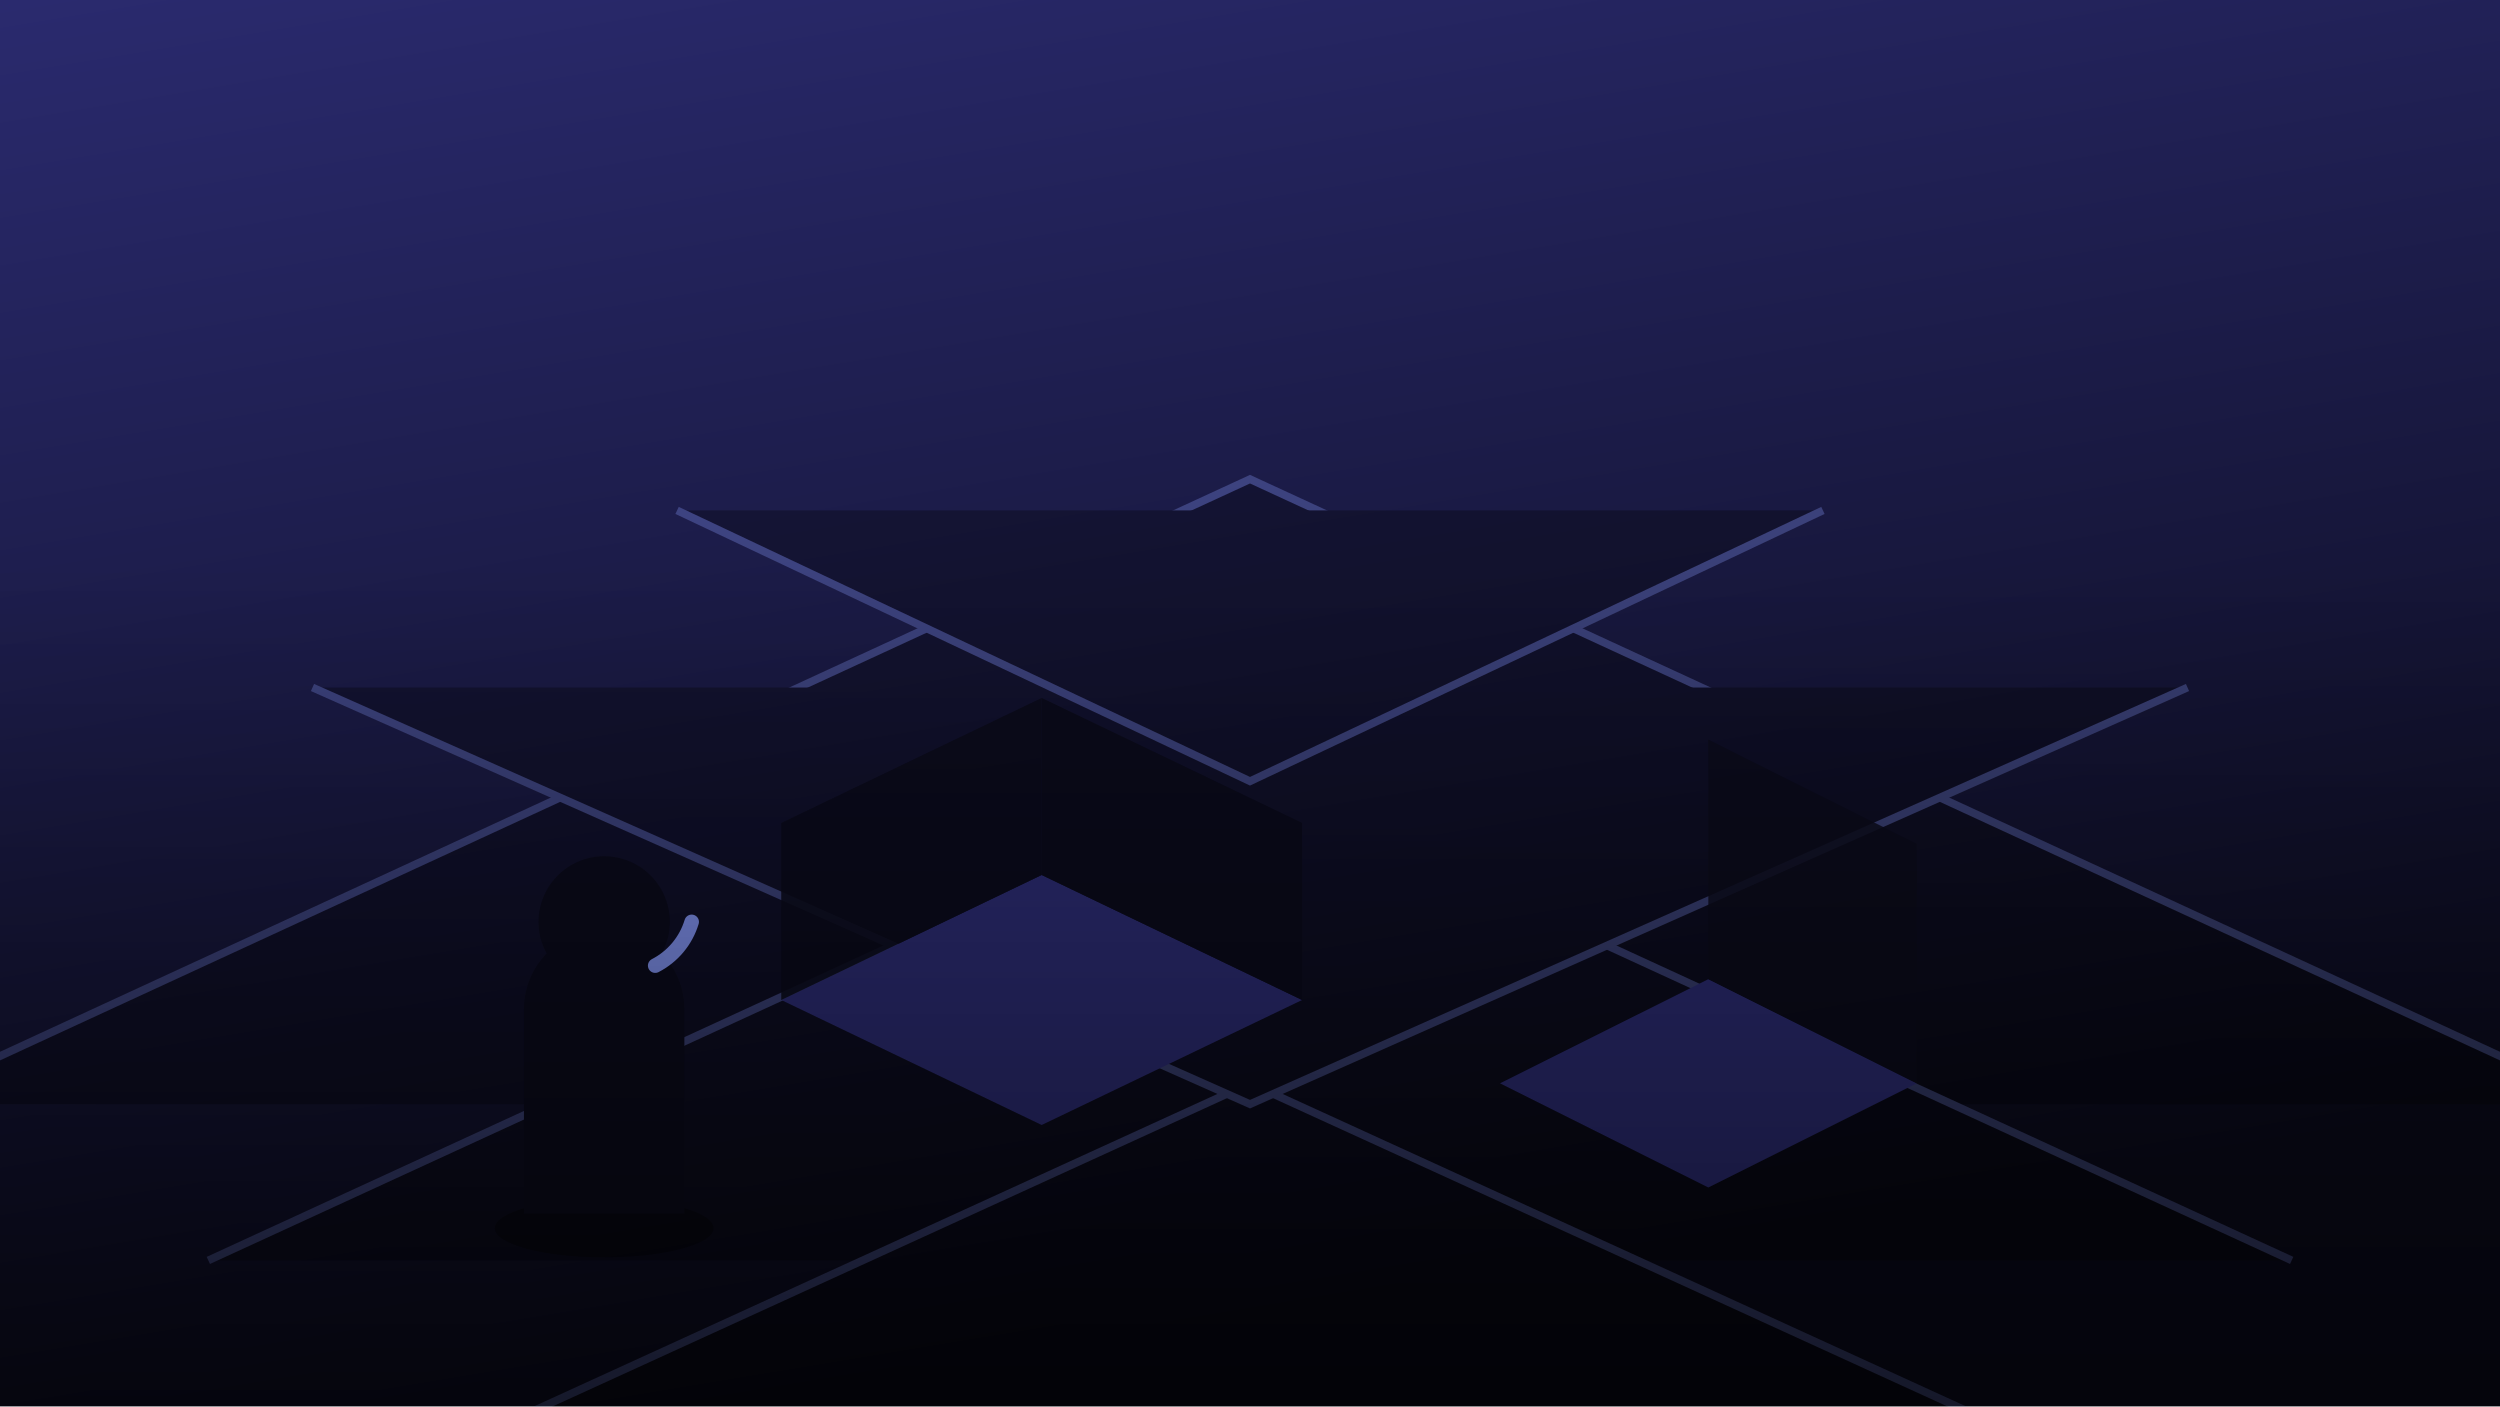
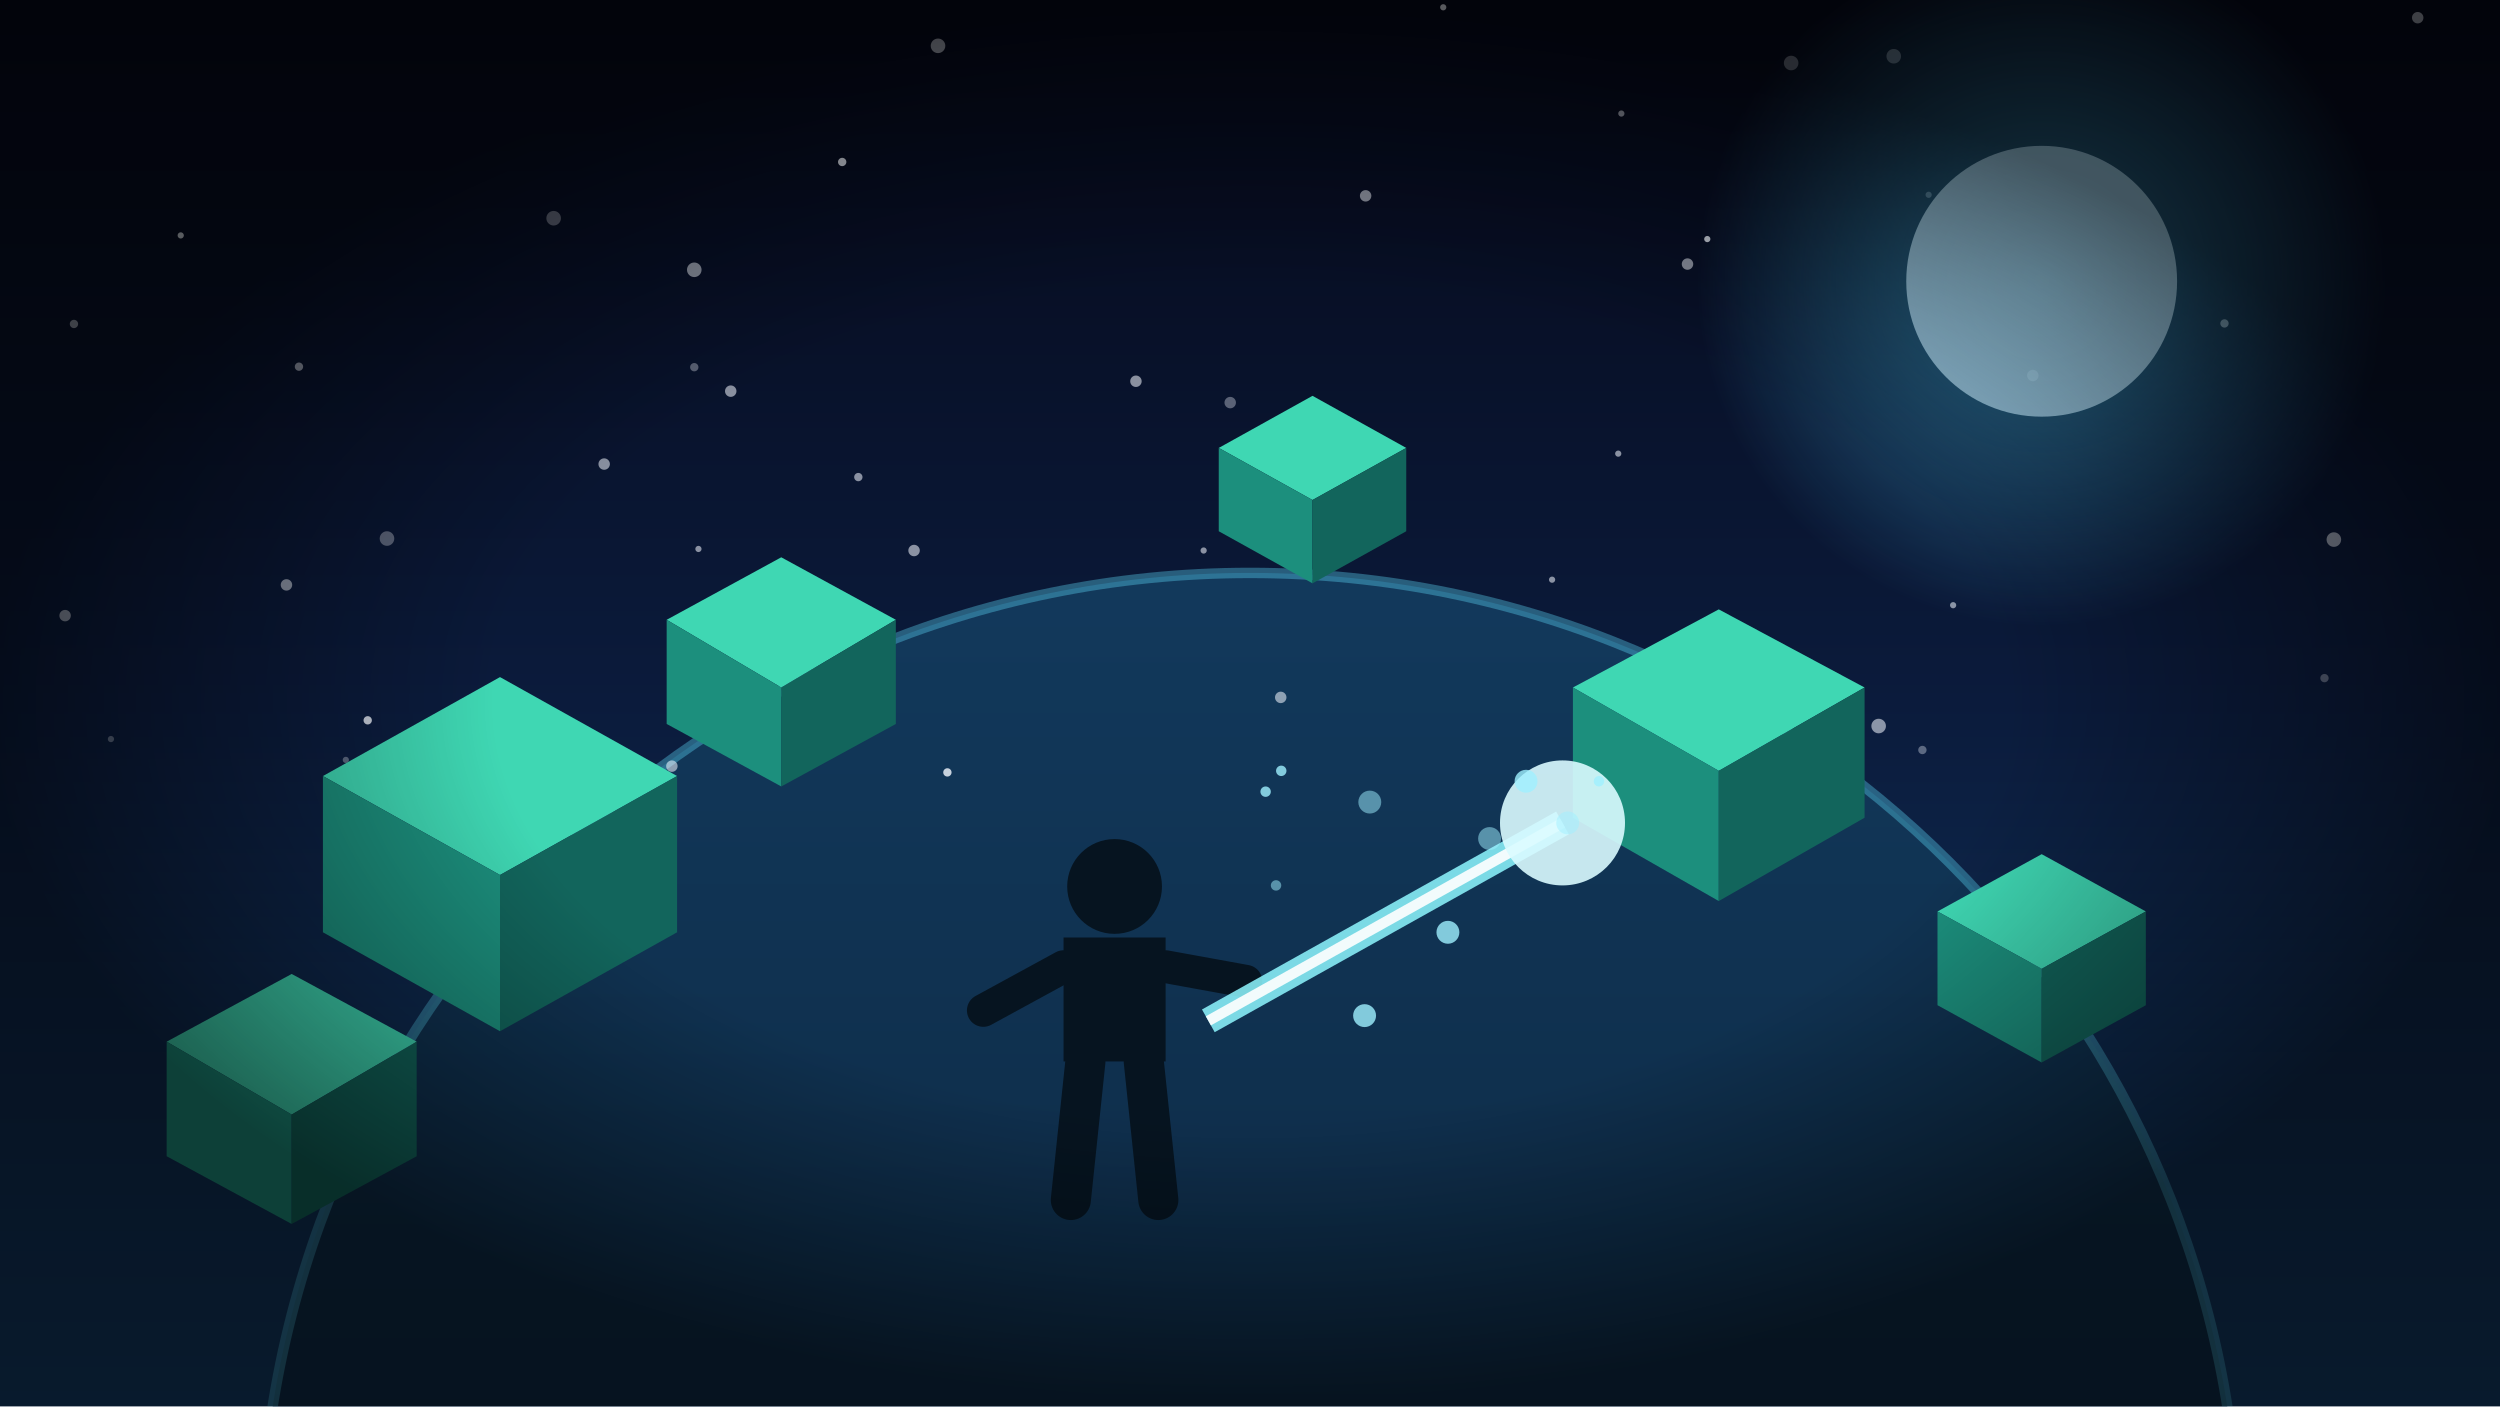
<svg xmlns="http://www.w3.org/2000/svg" aria-hidden="true" class="poster-art" preserveAspectRatio="xMidYMid slice" viewBox="0 0 480 270">
  <defs>
-     <linearGradient id="skp5__5_top-rated" x1="0" x2="0.3" y1="0" y2="1">
-       <stop offset="0" stop-color="#2a2a6e" />
-       <stop offset="1" stop-color="#0a0a1a" />
+     <linearGradient id="a5sky" x1="0" y1="0" x2="0" y2="1">
+       <stop offset="0" stop-color="#050818" />
+       <stop offset="0.5" stop-color="#0b1b3c" />
+       <stop offset="1" stop-color="#123a63" />
    </linearGradient>
-     <radialGradient id="glp5__5_top-rated">
-       <stop offset="0" stop-color="#8b9dff" stop-opacity="0.85" />
-       <stop offset="1" stop-color="#8b9dff" stop-opacity="0" />
+     <radialGradient id="a5planet" cx="50%" cy="50%" r="50%">
+       <stop offset="0" stop-color="#4fd1ff" stop-opacity="0.55" />
+       <stop offset="1" stop-color="#4fd1ff" stop-opacity="0" />
    </radialGradient>
-     <linearGradient id="vgp5__5_top-rated" x1="0" x2="0" y1="0" y2="1">
-       <stop offset="0.4" stop-color="#000" stop-opacity="0" />
+     <linearGradient id="a5ground" x1="0" y1="0" x2="0" y2="1">
+       <stop offset="0" stop-color="#12395c" />
+       <stop offset="1" stop-color="#071626" />
+     </linearGradient>
+     <radialGradient id="a5vig" cx="50%" cy="50%" r="50%">
+       <stop offset="0" stop-color="#000" stop-opacity="0" />
+       <stop offset="0.6" stop-color="#000" stop-opacity="0" />
      <stop offset="1" stop-color="#000" stop-opacity="0.55" />
-     </linearGradient>
+     </radialGradient>
  </defs>
-   <rect fill="url(#skp5__5_top-rated)" height="270" width="480" />
-   <g opacity="0.3" stroke="#8b9dff" stroke-width="1.5">
-     <path d="M-20 212 240 92l260 120" />
-     <path d="M40 242 240 150l200 92" />
-     <path d="M100 272 240 208l140 64" />
-     <path d="M60 132 240 212l180-80" />
-     <path d="M130 98 240 150l110-52" />
+   <rect width="480" height="270" fill="url(#a5sky)" />
+   <circle cx="240" cy="300" r="190" fill="url(#a5ground)" />
+   <circle cx="240" cy="300" r="190" fill="none" stroke="#5fe0ff" stroke-width="2" opacity="0.35" />
+   <circle cx="298.0" cy="111.3" r="0.6" fill="#f4f7ff" opacity="0.55" />
+   <circle cx="370.3" cy="37.4" r="0.6" fill="#f4f7ff" opacity="0.35" />
+   <circle cx="57.4" cy="70.4" r="0.8" fill="#f4f7ff" opacity="0.55" />
+   <circle cx="260.7" cy="86.1" r="0.6" fill="#f4f7ff" opacity="0.8" />
+   <circle cx="106.3" cy="41.9" r="1.4" fill="#f4f7ff" opacity="0.35" />
+   <circle cx="363.6" cy="10.8" r="1.4" fill="#f4f7ff" opacity="0.35" />
+   <circle cx="66.4" cy="145.9" r="0.6" fill="#f4f7ff" opacity="0.35" />
+   <circle cx="369.1" cy="144.0" r="0.8" fill="#f4f7ff" opacity="0.35" />
+   <circle cx="140.6" cy="144.2" r="0.8" fill="#f4f7ff" opacity="0.35" />
+   <circle cx="448.1" cy="103.6" r="1.4" fill="#f4f7ff" opacity="0.55" />
+   <circle cx="14.2" cy="62.2" r="0.8" fill="#f4f7ff" opacity="0.55" />
+   <circle cx="34.7" cy="45.2" r="0.6" fill="#f4f7ff" opacity="0.8" />
+   <circle cx="324.0" cy="50.7" r="1.1" fill="#f4f7ff" opacity="0.55" />
+   <circle cx="390.3" cy="72.1" r="1.1" fill="#f4f7ff" opacity="0.35" />
+   <circle cx="231.1" cy="105.7" r="0.6" fill="#f4f7ff" opacity="0.55" />
+   <circle cx="464.2" cy="3.4" r="1.1" fill="#f4f7ff" opacity="0.55" />
+   <circle cx="12.5" cy="118.2" r="1.1" fill="#f4f7ff" opacity="0.55" />
+   <circle cx="277.1" cy="1.4" r="0.6" fill="#f4f7ff" opacity="0.8" />
+   <circle cx="89.4" cy="143.3" r="0.8" fill="#f4f7ff" opacity="0.35" />
+   <circle cx="360.7" cy="139.4" r="1.4" fill="#f4f7ff" opacity="0.55" />
+   <circle cx="245.9" cy="133.9" r="1.1" fill="#f4f7ff" opacity="0.55" />
+   <circle cx="55.0" cy="112.3" r="1.1" fill="#f4f7ff" opacity="0.55" />
+   <circle cx="21.3" cy="141.9" r="0.6" fill="#f4f7ff" opacity="0.35" />
+   <circle cx="164.8" cy="91.6" r="0.8" fill="#f4f7ff" opacity="0.55" />
+   <circle cx="134.1" cy="105.4" r="0.6" fill="#f4f7ff" opacity="0.55" />
+   <circle cx="327.8" cy="45.9" r="0.6" fill="#f4f7ff" opacity="0.8" />
+   <circle cx="74.3" cy="103.4" r="1.4" fill="#f4f7ff" opacity="0.35" />
+   <circle cx="343.9" cy="12.1" r="1.4" fill="#f4f7ff" opacity="0.35" />
+   <circle cx="116.0" cy="89.1" r="1.1" fill="#f4f7ff" opacity="0.55" />
+   <circle cx="311.3" cy="21.8" r="0.6" fill="#f4f7ff" opacity="0.55" />
+   <circle cx="161.7" cy="31.1" r="0.8" fill="#f4f7ff" opacity="0.8" />
+   <circle cx="427.1" cy="62.1" r="0.8" fill="#f4f7ff" opacity="0.55" />
+   <circle cx="180.1" cy="8.8" r="1.4" fill="#f4f7ff" opacity="0.55" />
+   <circle cx="70.6" cy="138.3" r="0.8" fill="#f4f7ff" opacity="0.8" />
+   <circle cx="218.1" cy="73.2" r="1.1" fill="#f4f7ff" opacity="0.55" />
+   <circle cx="133.3" cy="70.5" r="0.8" fill="#f4f7ff" opacity="0.35" />
+   <circle cx="181.9" cy="148.3" r="0.8" fill="#f4f7ff" opacity="0.8" />
+   <circle cx="446.3" cy="130.2" r="0.8" fill="#f4f7ff" opacity="0.35" />
+   <circle cx="236.2" cy="77.3" r="1.1" fill="#f4f7ff" opacity="0.35" />
+   <circle cx="375.0" cy="116.2" r="0.6" fill="#f4f7ff" opacity="0.55" />
+   <circle cx="175.5" cy="105.7" r="1.1" fill="#f4f7ff" opacity="0.55" />
+   <circle cx="129.0" cy="147.1" r="1.1" fill="#f4f7ff" opacity="0.55" />
+   <circle cx="310.7" cy="87.1" r="0.6" fill="#f4f7ff" opacity="0.55" />
+   <circle cx="262.2" cy="37.6" r="1.1" fill="#f4f7ff" opacity="0.55" />
+   <circle cx="140.3" cy="75.1" r="1.1" fill="#f4f7ff" opacity="0.55" />
+   <circle cx="133.3" cy="51.8" r="1.4" fill="#f4f7ff" opacity="0.55" />
+   <circle cx="392" cy="54" r="66" fill="url(#a5planet)" />
+   <circle cx="392" cy="54" r="26" fill="#bfe9ff" opacity="0.7" />
+   <polygon points="96,168 130,149 96,130 62,149" fill="#3fd7b3" />
+   <polygon points="62,149 96,168 96,198 62,179" fill="#1c8f7d" />
+   <polygon points="96,168 130,149 130,179 96,198" fill="#12655c" />
+   <polygon points="150,132 172,119 150,107 128,119" fill="#3fd7b3" />
+   <polygon points="128,119 150,132 150,151 128,139" fill="#1c8f7d" />
+   <polygon points="150,132 172,119 172,139 150,151" fill="#12655c" />
+   <polygon points="330,148 358,132 330,117 302,132" fill="#3fd7b3" />
+   <polygon points="302,132 330,148 330,173 302,157" fill="#1c8f7d" />
+   <polygon points="330,148 358,132 358,157 330,173" fill="#12655c" />
+   <polygon points="392,186 412,175 392,164 372,175" fill="#3fd7b3" />
+   <polygon points="372,175 392,186 392,204 372,193" fill="#1c8f7d" />
+   <polygon points="392,186 412,175 412,193 392,204" fill="#12655c" />
+   <polygon points="252,96 270,86 252,76 234,86" fill="#3fd7b3" />
+   <polygon points="234,86 252,96 252,112 234,102" fill="#1c8f7d" />
+   <polygon points="252,96 270,86 270,102 252,112" fill="#12655c" />
+   <polygon points="56,214 80,200 56,187 32,200" fill="#3fd7b3" />
+   <polygon points="32,200 56,214 56,235 32,222" fill="#1c8f7d" />
+   <polygon points="56,214 80,200 80,222 56,235" fill="#12655c" />
+   <g transform="translate(214 208) scale(1.4)">
+     <g>
+       <circle cx="0" cy="-27" r="6.5" fill="#061420" />
+       <path d="M-7 -20 h14 v17 h-14z" fill="#061420" />
+       <path d="M-7 -16 -18 -10 M7 -16 18 -14" stroke="#061420" stroke-width="4.5" stroke-linecap="round" fill="none" />
+       <path d="M-4 -3 -6 16 M4 -3 6 16" stroke="#061420" stroke-width="5.5" stroke-linecap="round" fill="none" />
+     </g>
  </g>
-   <g>
-     <path d="M150 192l50-24 50 24-50 24z" fill="#2a2a6e" />
-     <path d="M150 192v-34l50-24v34z" fill="#0a0a1a" opacity="0.9" />
-     <path d="M200 168v-34l50 24v34z" fill="#0a0a1a" />
-     <path d="M288 208l40-20 40 20-40 20z" fill="#2a2a6e" />
-     <path d="M328 188v-46l40 20v46z" fill="#0a0a1a" opacity="0.85" />
-   </g>
-   <g transform="translate(116 170) scale(1.4)">
-     <ellipse cx="0" cy="47" fill="#000" opacity="0.35" rx="15" ry="4" />
-     <path d="M-11 45V17a11 11 0 0 1 22 0v28z" fill="#0a0a1a" />
-     <circle cx="0" cy="5" fill="#0a0a1a" r="9" />
-     <path d="M7 11a10 10 0 0 0 5-6" fill="none" opacity="0.85" stroke="#8b9dff" stroke-linecap="round" stroke-width="2" />
-   </g>
-   <rect fill="url(#vgp5__5_top-rated)" height="270" width="480" />
+   <path d="M232 196 L300 158" stroke="#8ef7ff" stroke-width="5" opacity="0.85" />
+   <path d="M232 196 L300 158" stroke="#ffffff" stroke-width="2" opacity="0.9" />
+   <circle cx="300" cy="158" r="12" fill="#d9fbff" opacity="0.9" />
+   <circle cx="262" cy="195" r="2.2" fill="#9ff0ff" opacity="0.8" />
+   <circle cx="286" cy="161" r="2.2" fill="#9ff0ff" opacity="0.5" />
+   <circle cx="307" cy="150" r="1" fill="#9ff0ff" opacity="0.8" />
+   <circle cx="301" cy="158" r="2.2" fill="#9ff0ff" opacity="0.5" />
+   <circle cx="293" cy="150" r="2.2" fill="#9ff0ff" opacity="0.8" />
+   <circle cx="278" cy="179" r="2.2" fill="#9ff0ff" opacity="0.8" />
+   <circle cx="243" cy="152" r="1" fill="#9ff0ff" opacity="0.8" />
+   <circle cx="263" cy="154" r="2.2" fill="#9ff0ff" opacity="0.5" />
+   <circle cx="245" cy="170" r="1" fill="#9ff0ff" opacity="0.5" />
+   <circle cx="246" cy="148" r="1" fill="#9ff0ff" opacity="0.8" />
+   <rect width="480" height="270" fill="url(#a5vig)" />
</svg>
